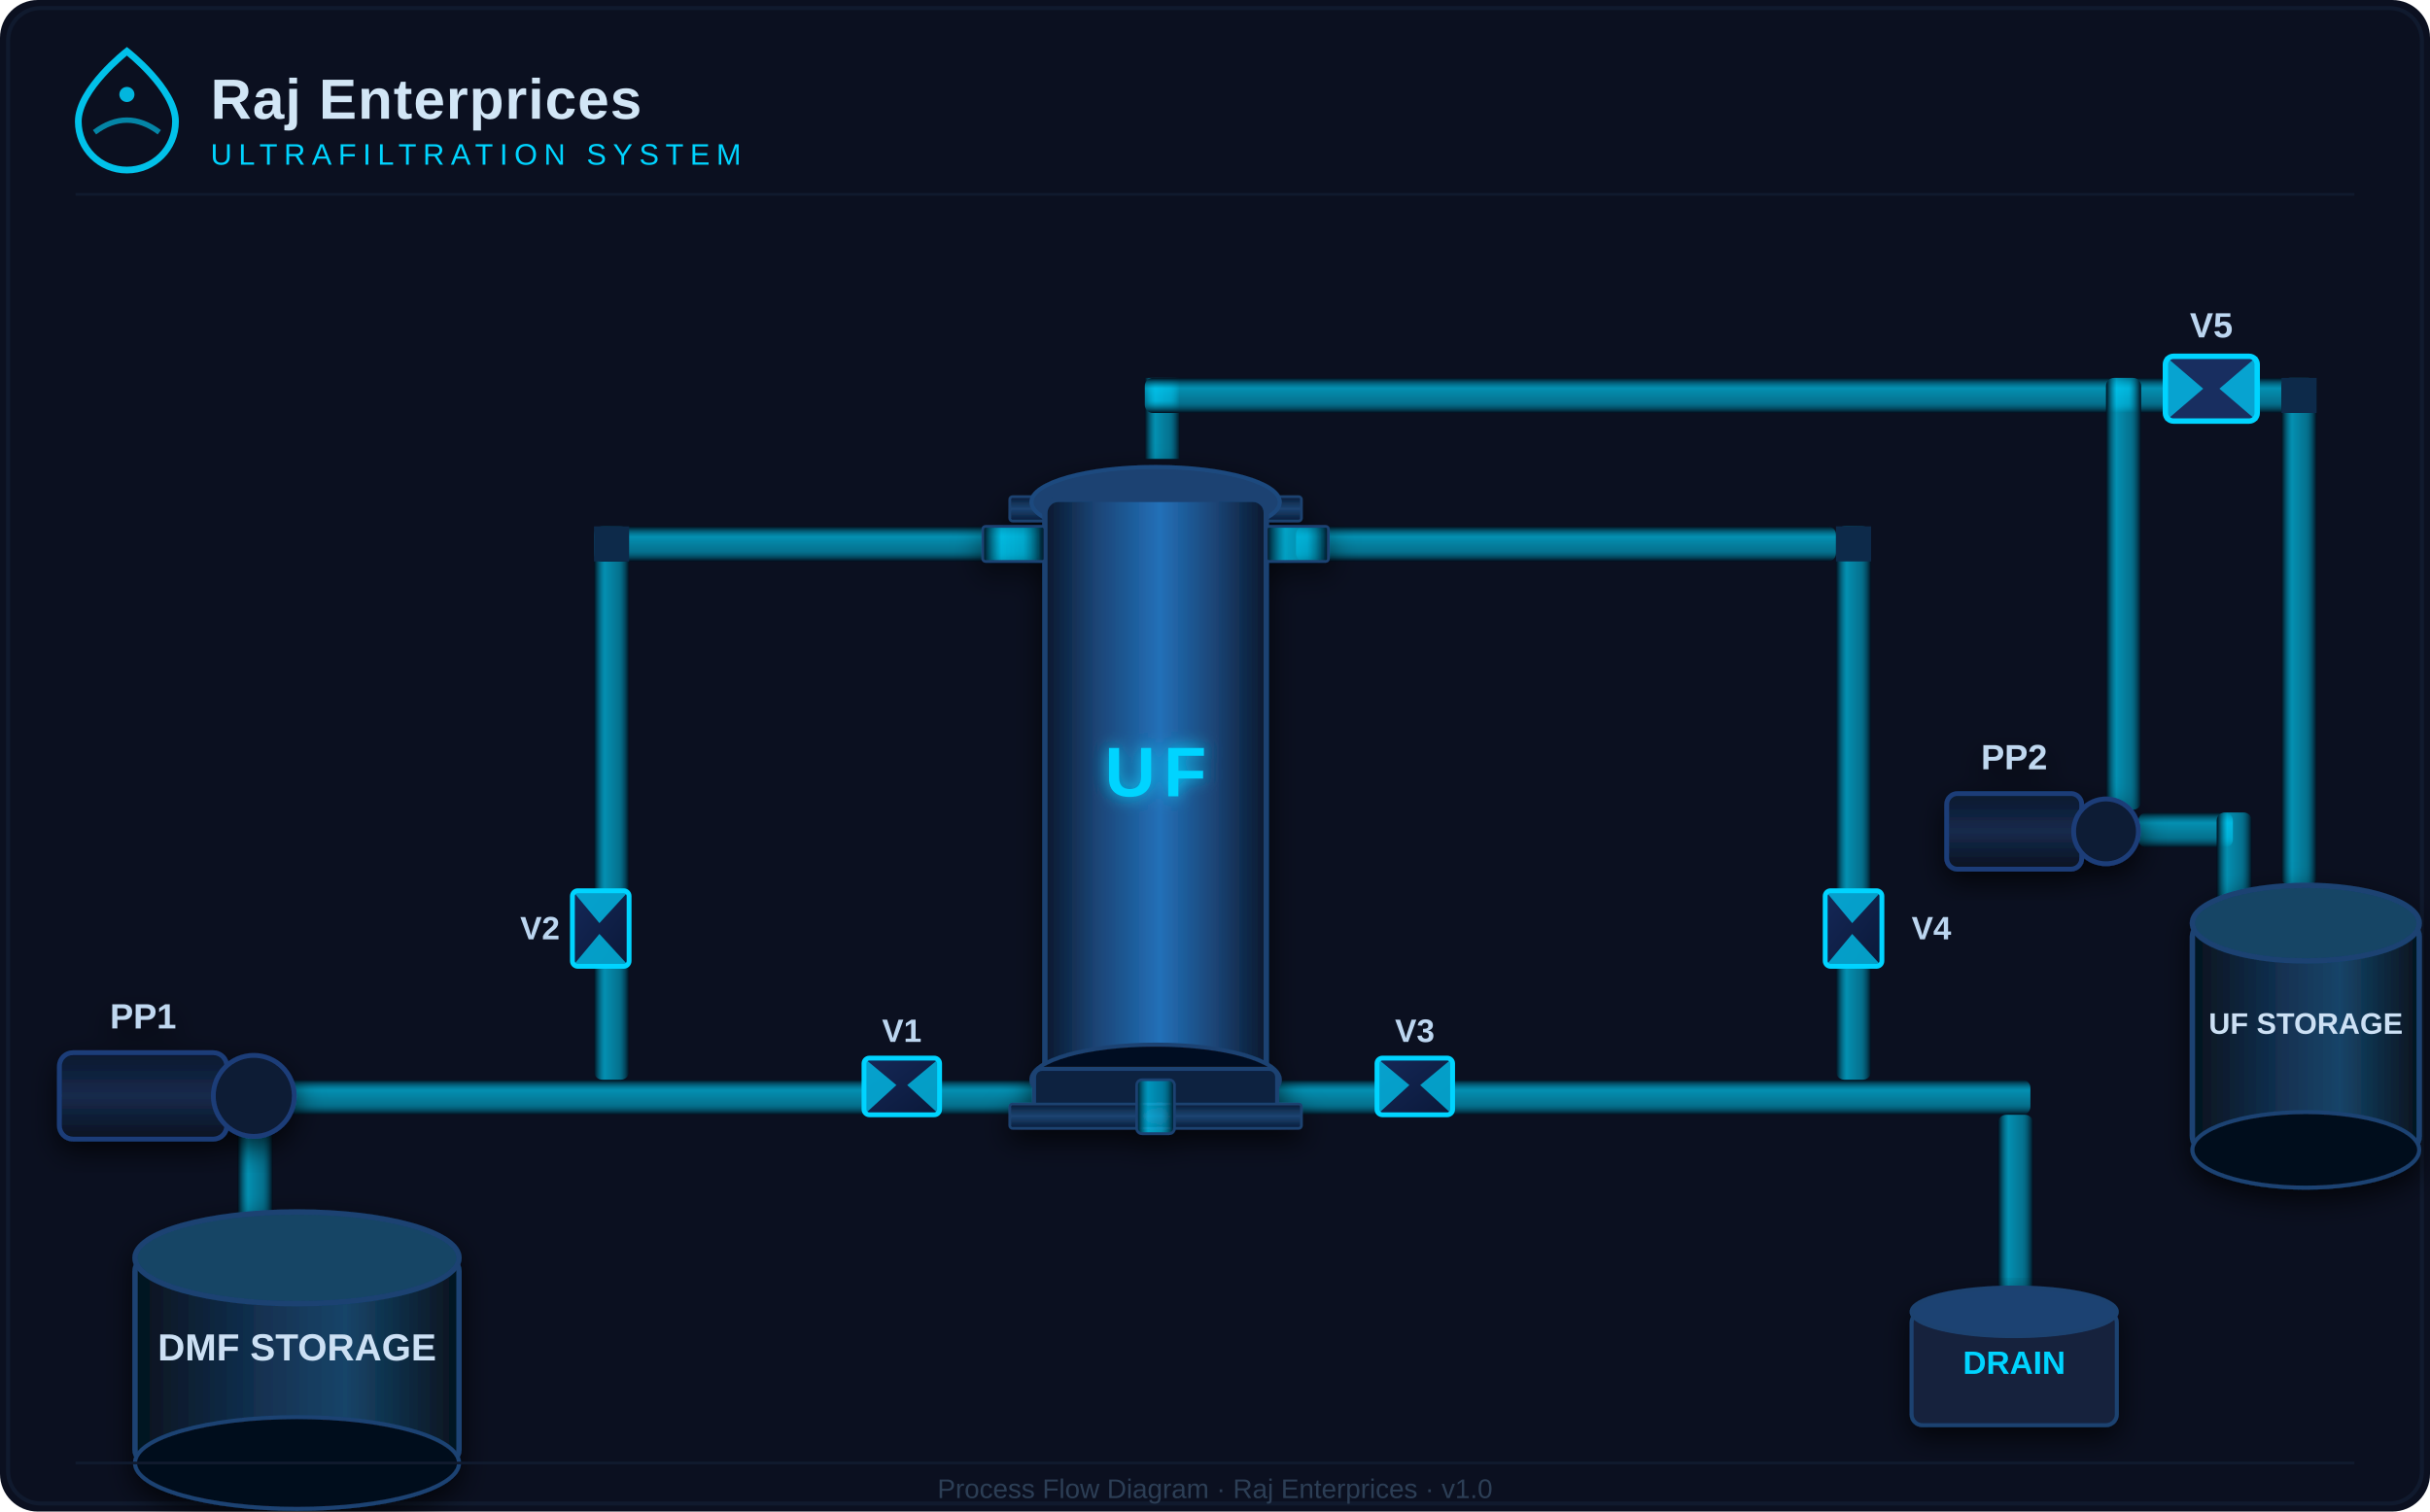
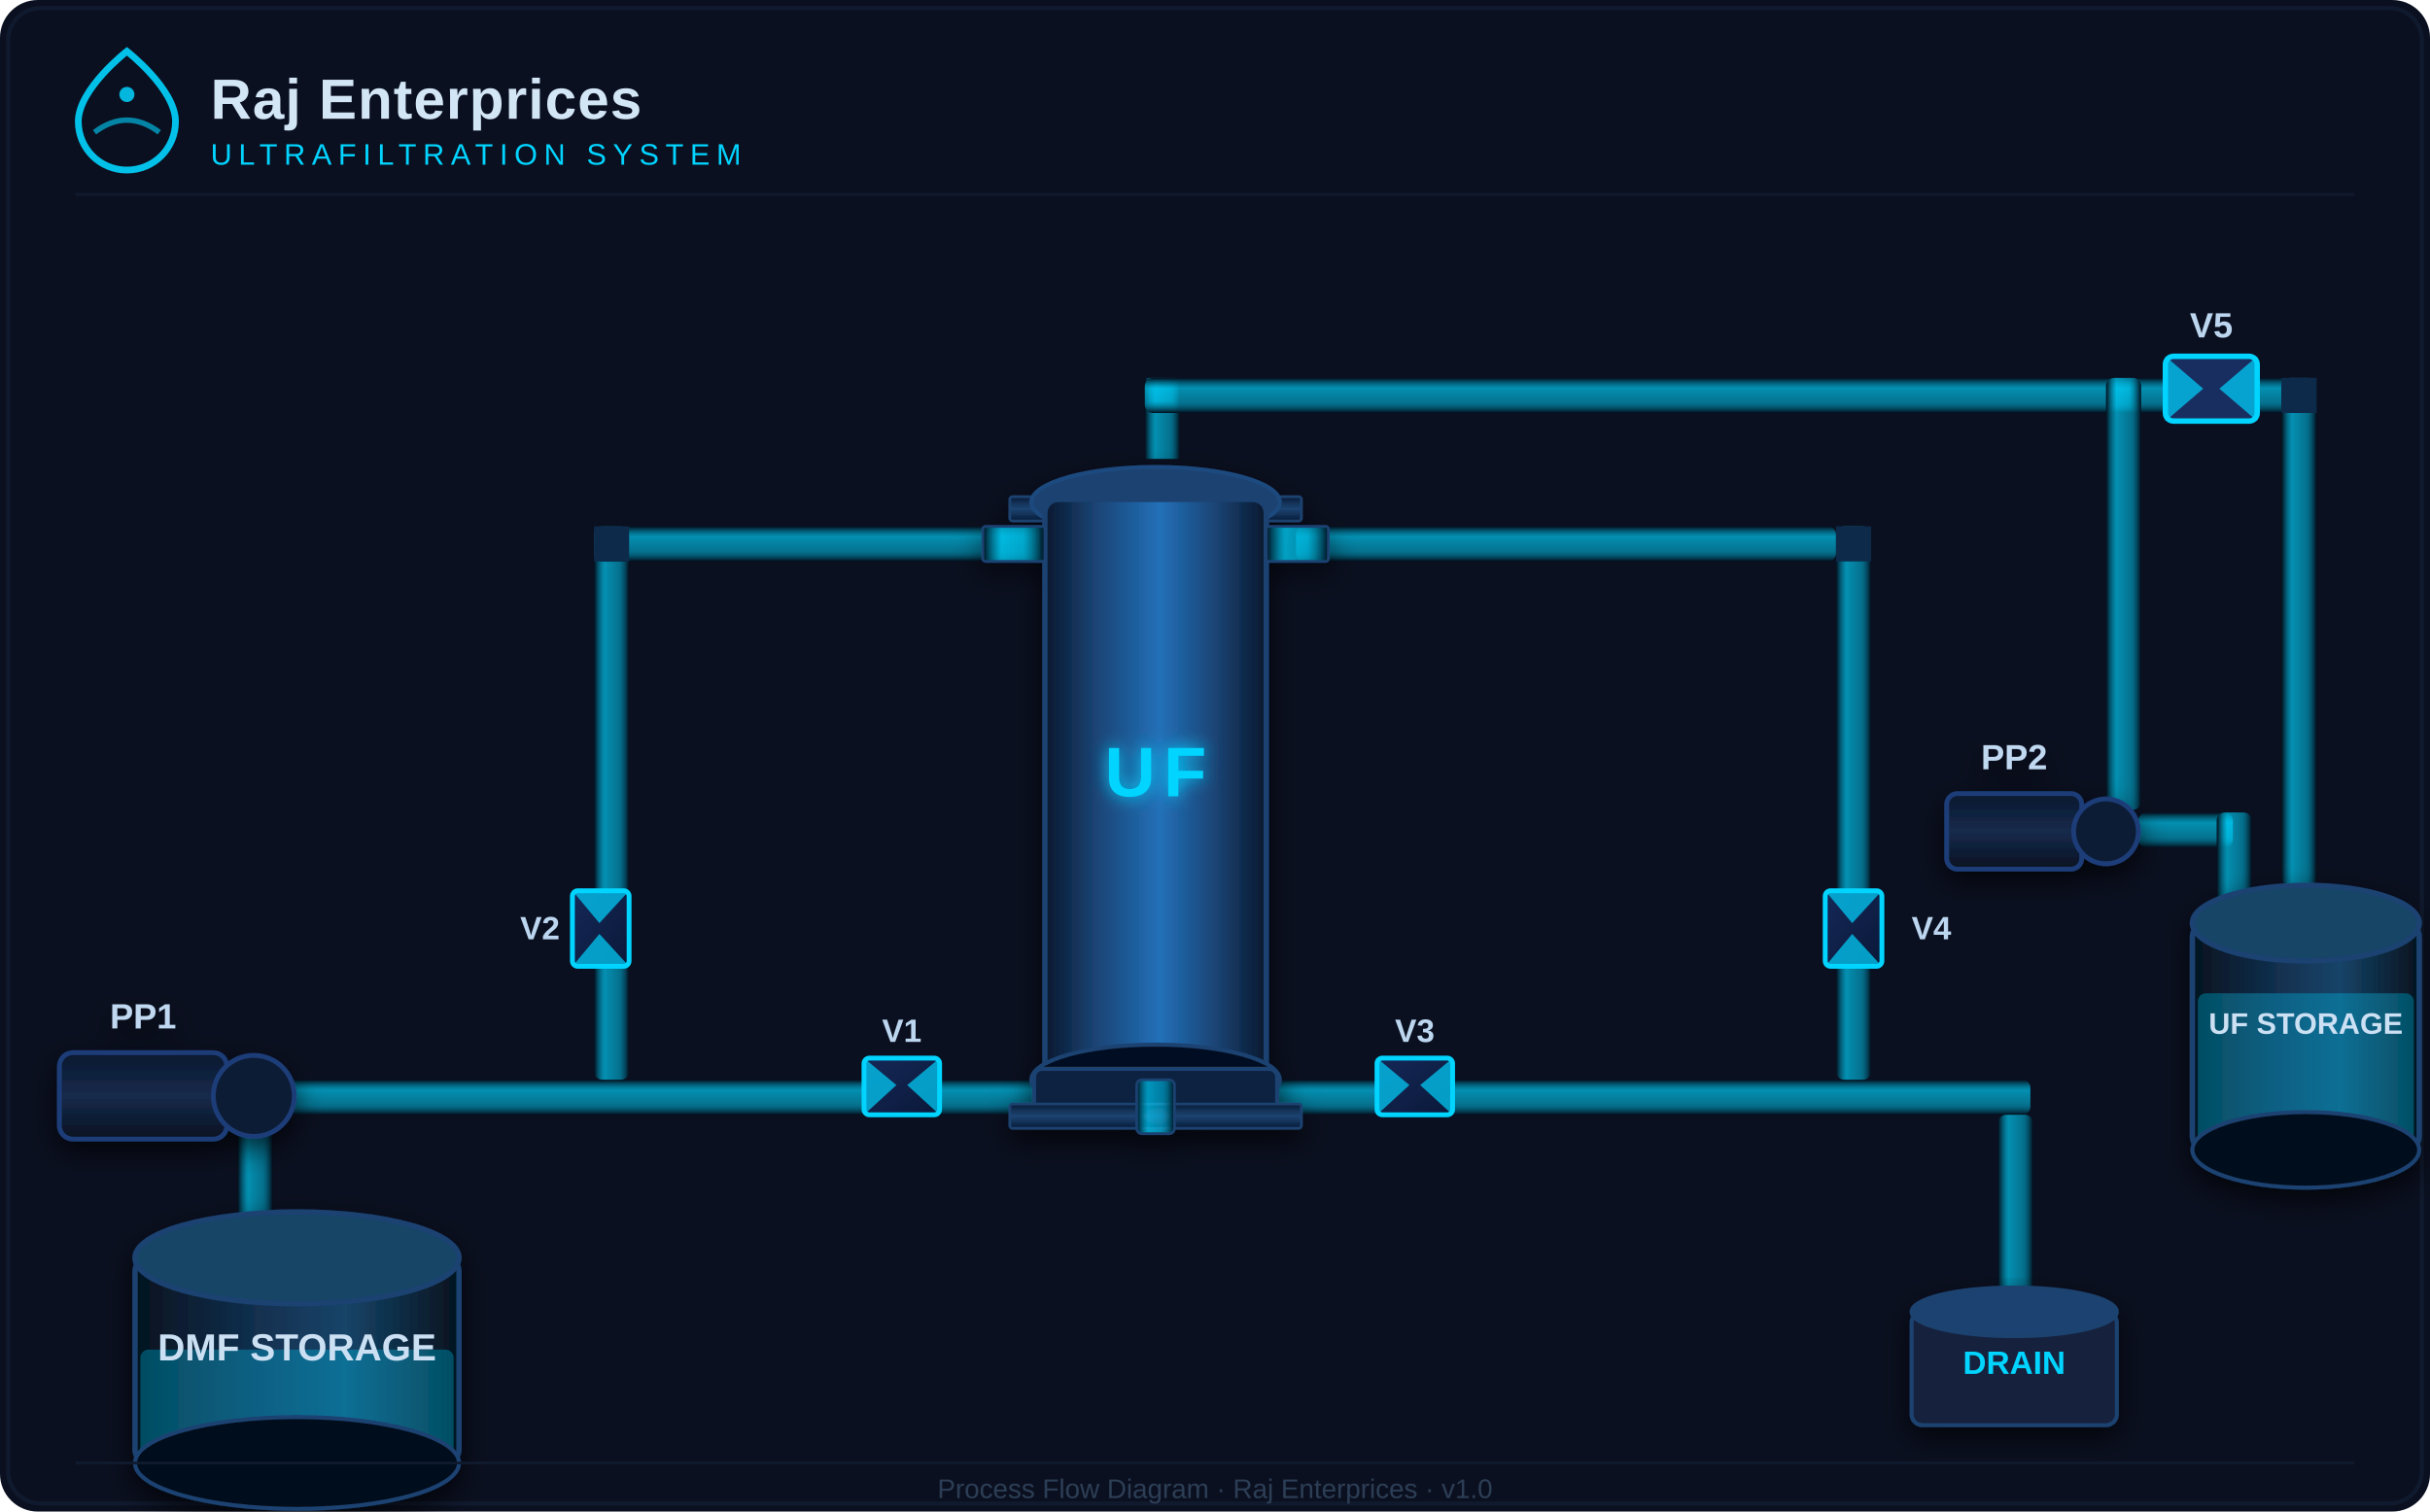
<svg xmlns="http://www.w3.org/2000/svg" width="900" height="560" viewBox="0 0 900 560" font-family="Segoe UI,Arial,sans-serif">
  <defs>
    <linearGradient id="pH" x1="0" y1="0" x2="0" y2="1">
      <stop offset="0%" stop-color="#030e1c" />
      <stop offset="30%" stop-color="#00d4ff" stop-opacity=".65" />
      <stop offset="65%" stop-color="#00d4ff" stop-opacity=".52" />
      <stop offset="100%" stop-color="#030e1c" />
    </linearGradient>
    <linearGradient id="pV" x1="0" y1="0" x2="1" y2="0">
      <stop offset="0%" stop-color="#030e1c" />
      <stop offset="30%" stop-color="#00d4ff" stop-opacity=".65" />
      <stop offset="65%" stop-color="#00d4ff" stop-opacity=".52" />
      <stop offset="100%" stop-color="#030e1c" />
    </linearGradient>
    <linearGradient id="uf" x1="0" y1="0" x2="1" y2="0">
      <stop offset="0%" stop-color="#07182e" />
      <stop offset="22%" stop-color="#1a4272" />
      <stop offset="52%" stop-color="#2270b8" />
      <stop offset="78%" stop-color="#1a4272" />
      <stop offset="100%" stop-color="#07182e" />
    </linearGradient>
    <linearGradient id="tk" x1="0" y1="0" x2="1" y2="0">
      <stop offset="0%" stop-color="#05131e" />
      <stop offset="38%" stop-color="#123050" />
      <stop offset="65%" stop-color="#164468" />
      <stop offset="100%" stop-color="#05131e" />
    </linearGradient>
    <linearGradient id="fl" x1="0" y1="0" x2="0" y2="1">
      <stop offset="0%" stop-color="#081c38" />
      <stop offset="50%" stop-color="#1c4472" />
      <stop offset="100%" stop-color="#081c38" />
    </linearGradient>
    <linearGradient id="pm" x1="0" y1="0" x2="0" y2="1">
      <stop offset="0%" stop-color="#0a182e" />
      <stop offset="50%" stop-color="#162a4c" />
      <stop offset="100%" stop-color="#071220" />
    </linearGradient>
    <linearGradient id="vl" x1="0" y1="0" x2="1" y2="1">
      <stop offset="0%" stop-color="#152858" />
      <stop offset="100%" stop-color="#0a1838" />
    </linearGradient>
    <filter id="gl" x="-50%" y="-50%" width="200%" height="200%">
      <feGaussianBlur stdDeviation="3" result="b" />
      <feMerge>
        <feMergeNode in="b" />
        <feMergeNode in="SourceGraphic" />
      </feMerge>
    </filter>
    <filter id="sh" x="-15%" y="-15%" width="130%" height="140%">
      <feDropShadow dx="0" dy="4" stdDeviation="5" flood-color="#000" flood-opacity=".7" />
    </filter>
  </defs>
  <rect width="900" height="560" fill="#0b1020" rx="14" />
  <rect x="3" y="3" width="894" height="554" fill="none" stroke="#101a2e" stroke-width="1.5" rx="12" />
  <g transform="translate(28,18)">
    <path d="M19,1C19,1 1,15 1,27C1,37 9,45 19,45C29,45 37,37 37,27C37,15 19,1 19,1Z" fill="none" stroke="#00d4ff" stroke-width="2.5" opacity=".9" />
    <path d="M7,31Q19,22 31,31" fill="none" stroke="#00d4ff" stroke-width="2" opacity=".6" />
    <circle cx="19" cy="17" r="2.8" fill="#00d4ff" opacity=".85" />
    <text x="50" y="26" font-size="21" font-weight="700" fill="#d2e6f6" letter-spacing=".4">Raj Enterprices</text>
    <text x="50" y="43" font-size="11" fill="#00d4ff" letter-spacing="2.4">ULTRAFILTRATION SYSTEM</text>
  </g>
  <line x1="28" y1="72" x2="872" y2="72" stroke="#101a2e" stroke-width="1" />
  <g id="pipes">
-     <rect x="88" y="405" width="13" height="60" fill="url(#pV)" rx="3" />
-     <rect x="88" y="465" width="20" height="13" fill="url(#pH)" />
-     <rect x="105" y="400" width="317" height="13" fill="url(#pH)" rx="3" />
-     <rect x="220" y="195" width="13" height="205" fill="url(#pV)" rx="3" />
-     <rect x="220" y="195" width="165" height="13" fill="url(#pH)" rx="3" />
-     <rect x="424" y="140" width="13" height="30" fill="url(#pV)" />
-     <rect x="424" y="140" width="426" height="13" fill="url(#pH)" rx="3" />
-     <rect x="780" y="140" width="13" height="160" fill="url(#pV)" rx="3" />
-     <rect x="845" y="140" width="13" height="188" fill="url(#pV)" rx="3" />
-     <rect x="422" y="400" width="330" height="13" fill="url(#pH)" rx="3" />
-     <rect x="740" y="413" width="13" height="65" fill="url(#pV)" rx="3" />
-     <rect x="792" y="301" width="35" height="13" fill="url(#pH)" rx="3" />
-     <rect x="821" y="301" width="13" height="35" fill="url(#pV)" rx="3" />
-     <rect x="680" y="195" width="13" height="205" fill="url(#pV)" rx="3" />
-     <rect x="480" y="195" width="200" height="13" fill="url(#pH)" rx="3" />
+     <rect id="p_dmf_suction_v" x="88" y="405" width="13" height="60" fill="url(#pV)" rx="3" />
+     <rect id="p_dmf_suction_h" x="88" y="465" width="20" height="13" fill="url(#pH)" />
+     <rect id="p_feed_line" x="105" y="400" width="317" height="13" fill="url(#pH)" rx="3" />
+     <rect id="p_bypass_v" x="220" y="195" width="13" height="205" fill="url(#pV)" rx="3" />
+     <rect id="p_bypass_h" x="220" y="195" width="165" height="13" fill="url(#pH)" rx="3" />
+     <rect id="p_header_v" x="424" y="140" width="13" height="30" fill="url(#pV)" />
+     <rect id="p_header_h" x="424" y="140" width="426" height="13" fill="url(#pH)" rx="3" />
+     <rect id="p_pp2_suction" x="780" y="140" width="13" height="160" fill="url(#pV)" rx="3" />
+     <rect id="p_bypass_drop" x="845" y="140" width="13" height="188" fill="url(#pV)" rx="3" />
+     <rect id="p_permeate" x="422" y="400" width="330" height="13" fill="url(#pH)" rx="3" />
+     <rect id="p_drain" x="740" y="413" width="13" height="65" fill="url(#pV)" rx="3" />
+     <rect id="p_pp2_disch_h" x="792" y="301" width="35" height="13" fill="url(#pH)" rx="3" />
+     <rect id="p_pp2_disch_v" x="821" y="301" width="13" height="35" fill="url(#pV)" rx="3" />
+     <rect id="p_v4_col" x="680" y="195" width="13" height="205" fill="url(#pV)" rx="3" />
+     <rect id="p_v4_h" x="480" y="195" width="200" height="13" fill="url(#pH)" rx="3" />
    <rect x="220" y="195" width="13" height="13" fill="#0d2a4a" />
    <rect x="845" y="140" width="13" height="13" fill="#0d2a4a" />
    <rect x="680" y="195" width="13" height="13" fill="#0d2a4a" />
  </g>
  <g transform="translate(382,170)" filter="url(#sh)">
    <rect x="-8" y="14" width="108" height="9" fill="url(#fl)" stroke="#1c4270" stroke-width="1" rx="1" />
    <ellipse cx="46" cy="16" rx="46" ry="13" fill="#1a4272" stroke="#1e4a7e" stroke-width="1.5" />
    <rect x="5" y="15" width="82" height="215" fill="url(#uf)" stroke="#1a4272" stroke-width="2" rx="5" />
    <rect x="-18" y="25" width="23" height="13" fill="url(#pV)" stroke="#1a4272" stroke-width="1" rx="1" />
    <rect x="87" y="25" width="23" height="13" fill="url(#pV)" stroke="#1a4272" stroke-width="1" rx="1" />
    <ellipse cx="46" cy="230" rx="46" ry="13" fill="#060f20" stroke="#1a4272" stroke-width="1.5" />
    <rect x="1" y="226" width="90" height="16" rx="3" fill="#0b2040" stroke="#1a4272" stroke-width="1.5" />
    <rect x="-8" y="239" width="108" height="9" fill="url(#fl)" stroke="#1c4270" stroke-width="1" rx="1" />
    <rect x="39" y="230" width="14" height="20" fill="url(#pV)" stroke="#1a4272" stroke-width="1" rx="2" />
    <text x="46" y="125" text-anchor="middle" font-size="26" font-weight="700" fill="#00d4ff" letter-spacing="3" filter="url(#gl)">UF</text>
  </g>
  <g transform="translate(50,450)" filter="url(#sh)">
    <rect x="0" y="16" width="120" height="76" fill="url(#tk)" stroke="#1a4272" stroke-width="2" rx="5" />
+     <rect id="dmf_level" x="2" y="50" width="116" height="40" fill="#00d4ff" opacity="0.3" rx="3" />
    <ellipse cx="60" cy="16" rx="60" ry="17" fill="#164465" stroke="#1a4272" stroke-width="2" />
    <ellipse cx="60" cy="92" rx="60" ry="17" fill="#050e1c" stroke="#1a4272" stroke-width="1.5" />
    <text x="60" y="54" text-anchor="middle" font-size="14" font-weight="700" fill="#cce0f4">DMF STORAGE</text>
  </g>
  <g transform="translate(812,328)" filter="url(#sh)">
    <rect x="0" y="14" width="84" height="84" fill="url(#tk)" stroke="#1a4272" stroke-width="2" rx="5" />
+     <rect id="uf_level" x="2" y="40" width="80" height="56" fill="#00d4ff" opacity="0.3" rx="3" />
    <ellipse cx="42" cy="14" rx="42" ry="14" fill="#164465" stroke="#1a4272" stroke-width="2" />
    <ellipse cx="42" cy="98" rx="42" ry="14" fill="#050e1c" stroke="#1a4272" stroke-width="1.5" />
    <text x="42" y="55" text-anchor="middle" font-size="11" font-weight="700" fill="#cce0f4">UF STORAGE</text>
  </g>
  <g transform="translate(708,478)" filter="url(#sh)">
    <rect x="0" y="8" width="76" height="42" fill="#16213e" stroke="#1c4270" stroke-width="1.5" rx="4" />
    <ellipse cx="38" cy="8" rx="38" ry="9" fill="#1a4272" stroke="#1c4270" stroke-width="1.5" />
    <text x="38" y="31" text-anchor="middle" font-size="12" font-weight="700" fill="#00d4ff">DRAIN</text>
  </g>
  <g id="p_6" transform="translate(22,386)" filter="url(#sh)">
    <rect x="0" y="4" width="62" height="32" fill="url(#pm)" stroke="#1c3c78" stroke-width="1.8" rx="5" />
    <circle cx="72" cy="20" r="15" fill="#0e1c34" stroke="#1c3c78" stroke-width="1.8" />
    <text x="31" y="-5" text-anchor="middle" font-size="13" font-weight="700" fill="#c0d8f0">PP1</text>
  </g>
  <g id="p_7" transform="translate(721,290)" filter="url(#sh)">
    <rect x="0" y="4" width="50" height="28" fill="url(#pm)" stroke="#1c3c78" stroke-width="1.8" rx="4" />
    <circle cx="59" cy="18" r="12" fill="#0e1c34" stroke="#1c3c78" stroke-width="1.8" />
    <text x="25" y="-5" text-anchor="middle" font-size="13" font-weight="700" fill="#c0d8f0">PP2</text>
  </g>
  <g id="v_1" transform="translate(320,396)">
    <rect x="0" y="-4" width="28" height="21" fill="url(#vl)" stroke="#00d4ff" stroke-width="1.8" rx="2" />
    <polygon points="0,-4 0,17 12,6" fill="#00d4ff" opacity=".7" />
    <polygon points="28,-4 28,17 16,6" fill="#00d4ff" opacity=".7" />
    <text x="14" y="-10" text-anchor="middle" font-size="12" font-weight="700" fill="#bcd6f0">V1</text>
  </g>
  <g id="v_2" transform="translate(216,330)">
    <rect x="-4" y="0" width="21" height="28" fill="url(#vl)" stroke="#00d4ff" stroke-width="1.8" rx="2" />
    <polygon points="-4,0 17,0 6,12" fill="#00d4ff" opacity=".7" />
    <polygon points="-4,28 17,28 6,16" fill="#00d4ff" opacity=".7" />
    <text x="-16" y="18" text-anchor="middle" font-size="12" font-weight="700" fill="#bcd6f0">V2</text>
  </g>
  <g id="v_3" transform="translate(510,396)">
    <rect x="0" y="-4" width="28" height="21" fill="url(#vl)" stroke="#00d4ff" stroke-width="1.8" rx="2" />
    <polygon points="0,-4 0,17 12,6" fill="#00d4ff" opacity=".7" />
    <polygon points="28,-4 28,17 16,6" fill="#00d4ff" opacity=".7" />
    <text x="14" y="-10" text-anchor="middle" font-size="12" font-weight="700" fill="#bcd6f0">V3</text>
  </g>
  <g id="v_4" transform="translate(676,330)">
    <rect x="0" y="0" width="21" height="28" fill="url(#vl)" stroke="#00d4ff" stroke-width="1.8" rx="2" />
    <polygon points="0,0 21,0 10,12" fill="#00d4ff" opacity=".7" />
    <polygon points="0,28 21,28 10,16" fill="#00d4ff" opacity=".7" />
    <text x="32" y="18" text-anchor="start" font-size="12" font-weight="700" fill="#bcd6f0">V4</text>
  </g>
  <g id="v_5" transform="translate(802,132)">
    <rect x="0" y="0" width="34" height="24" fill="#182e60" stroke="#00d4ff" stroke-width="2" rx="3" />
    <polygon points="0,0 0,24 14,12" fill="#00d4ff" opacity=".7" />
    <polygon points="34,0 34,24 20,12" fill="#00d4ff" opacity=".7" />
    <text x="17" y="-7" text-anchor="middle" font-size="13" font-weight="700" fill="#bcd6f0">V5</text>
  </g>
  <line x1="28" y1="542" x2="872" y2="542" stroke="#101a2e" stroke-width="1" />
  <text x="450" y="555" text-anchor="middle" font-size="10" fill="#2c3e55">Process Flow Diagram · Raj Enterprices · v1.0</text>
</svg>
